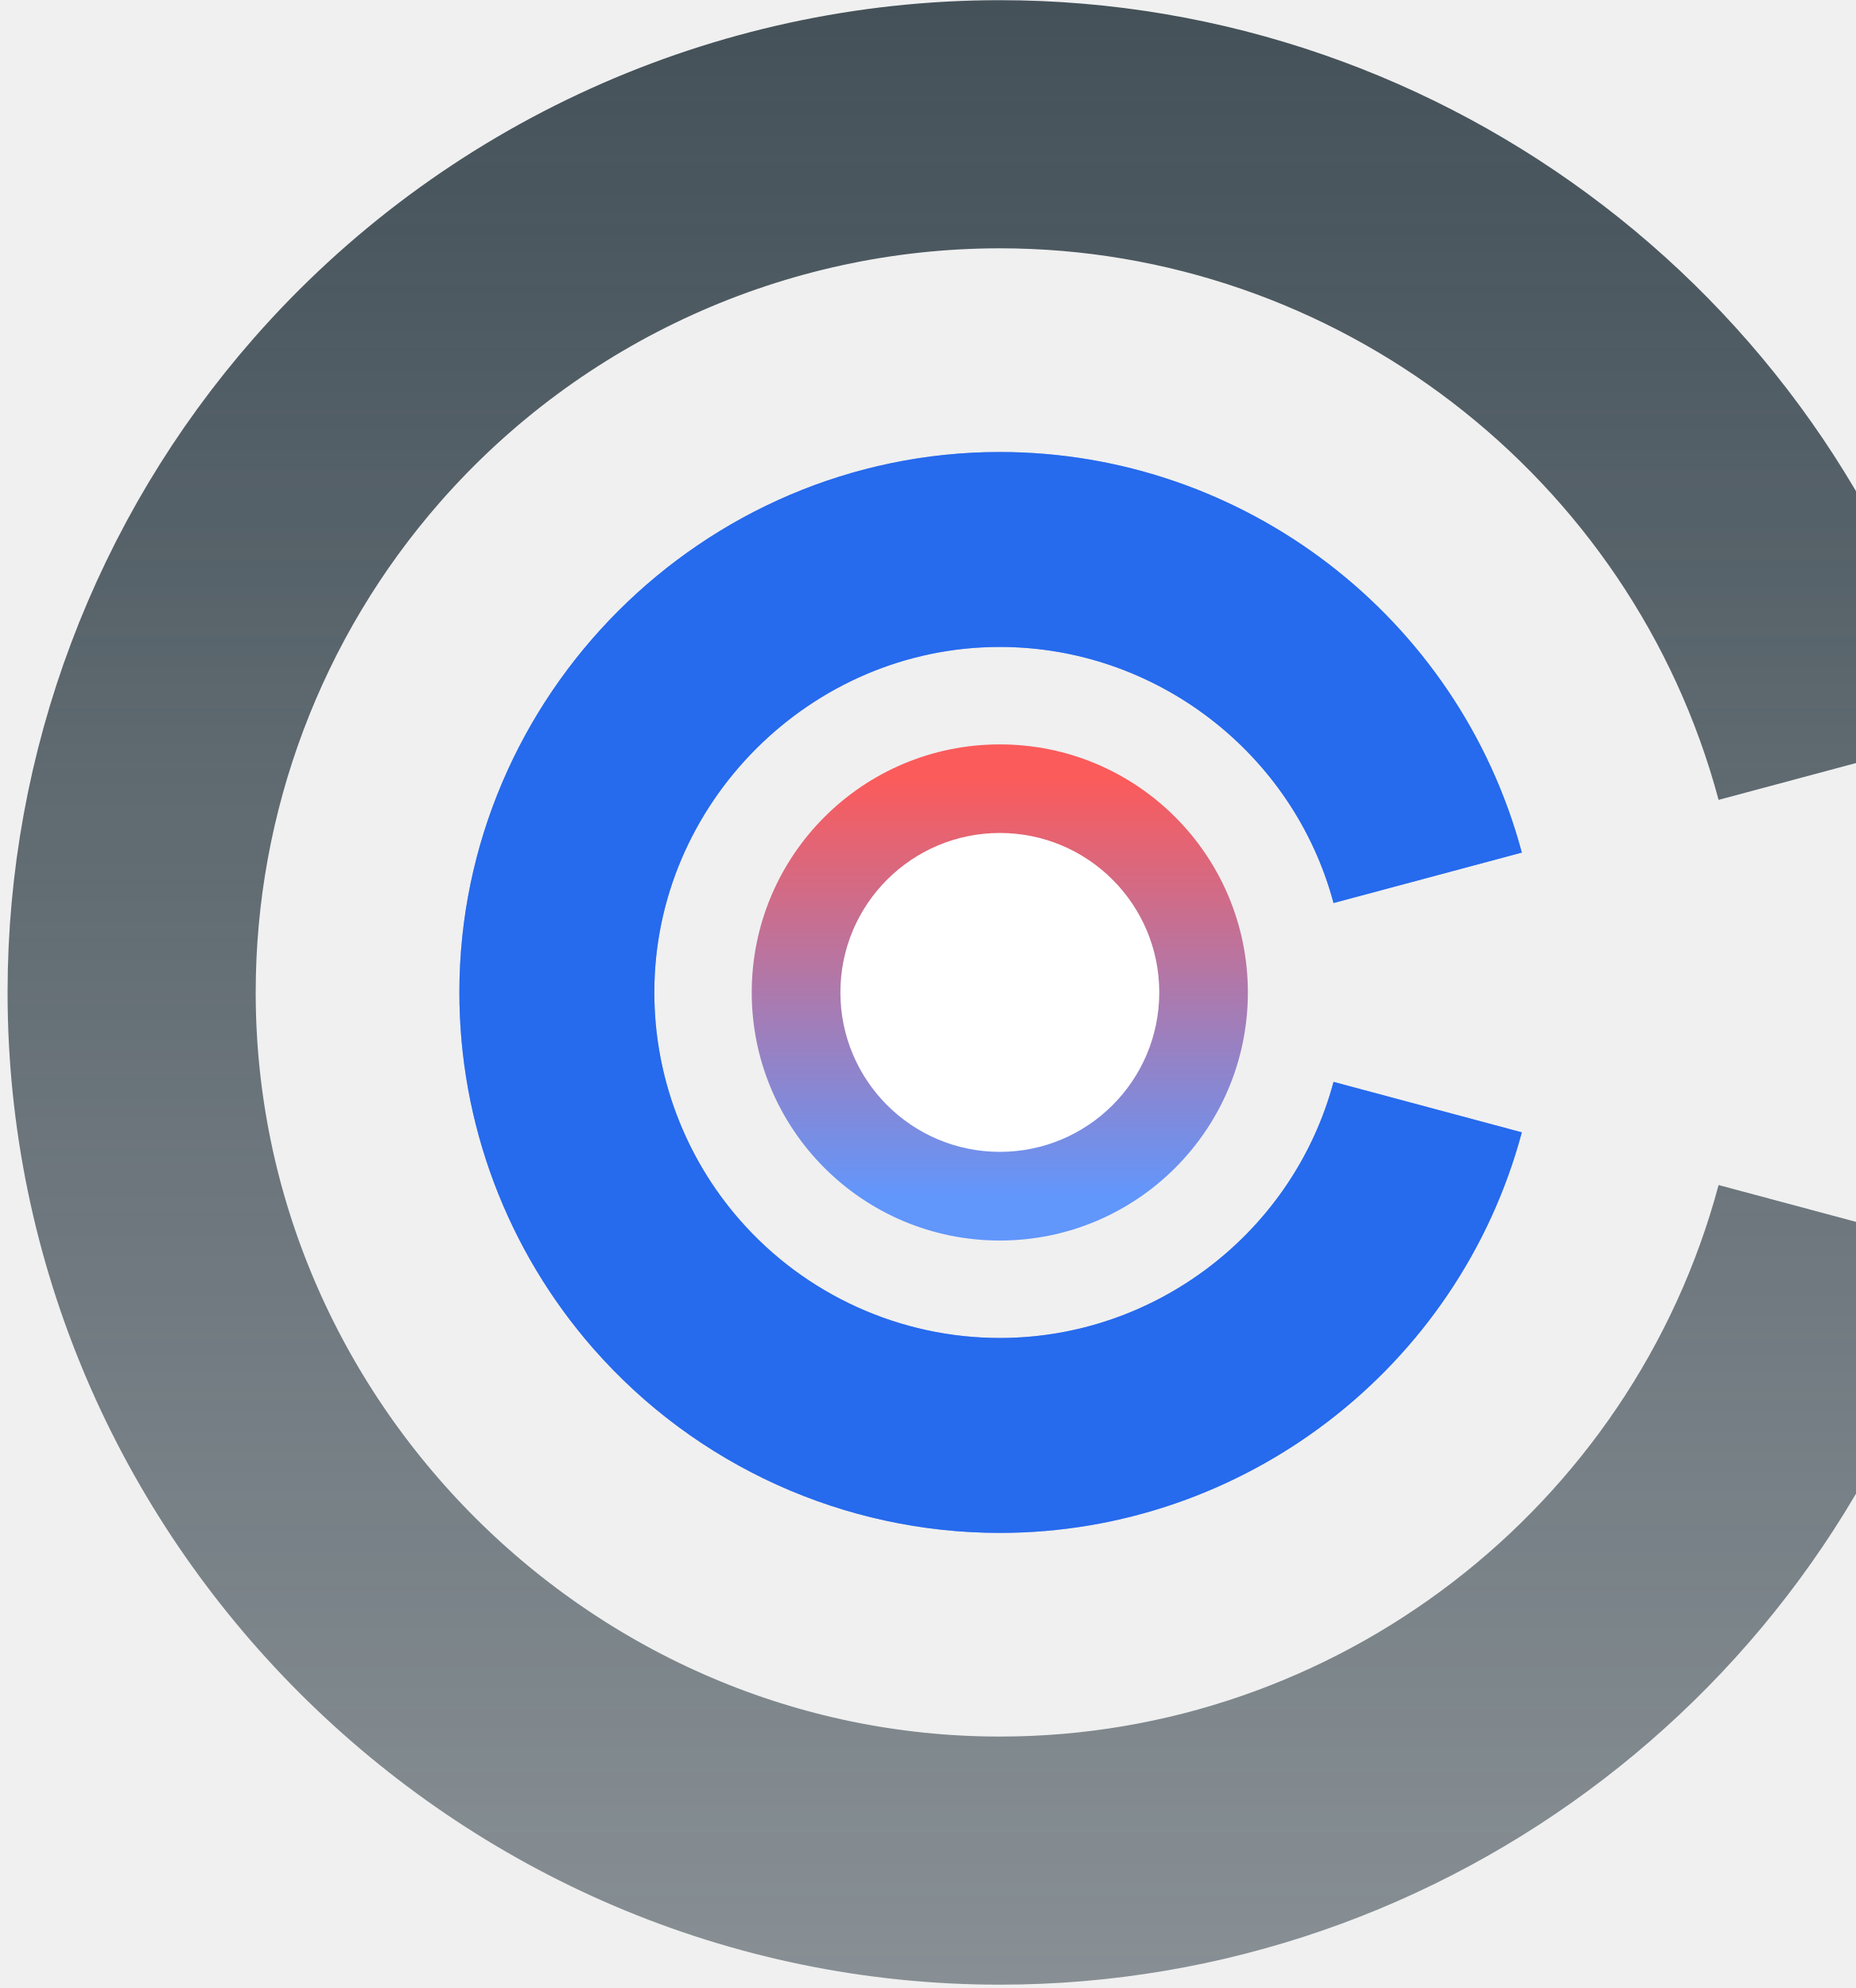
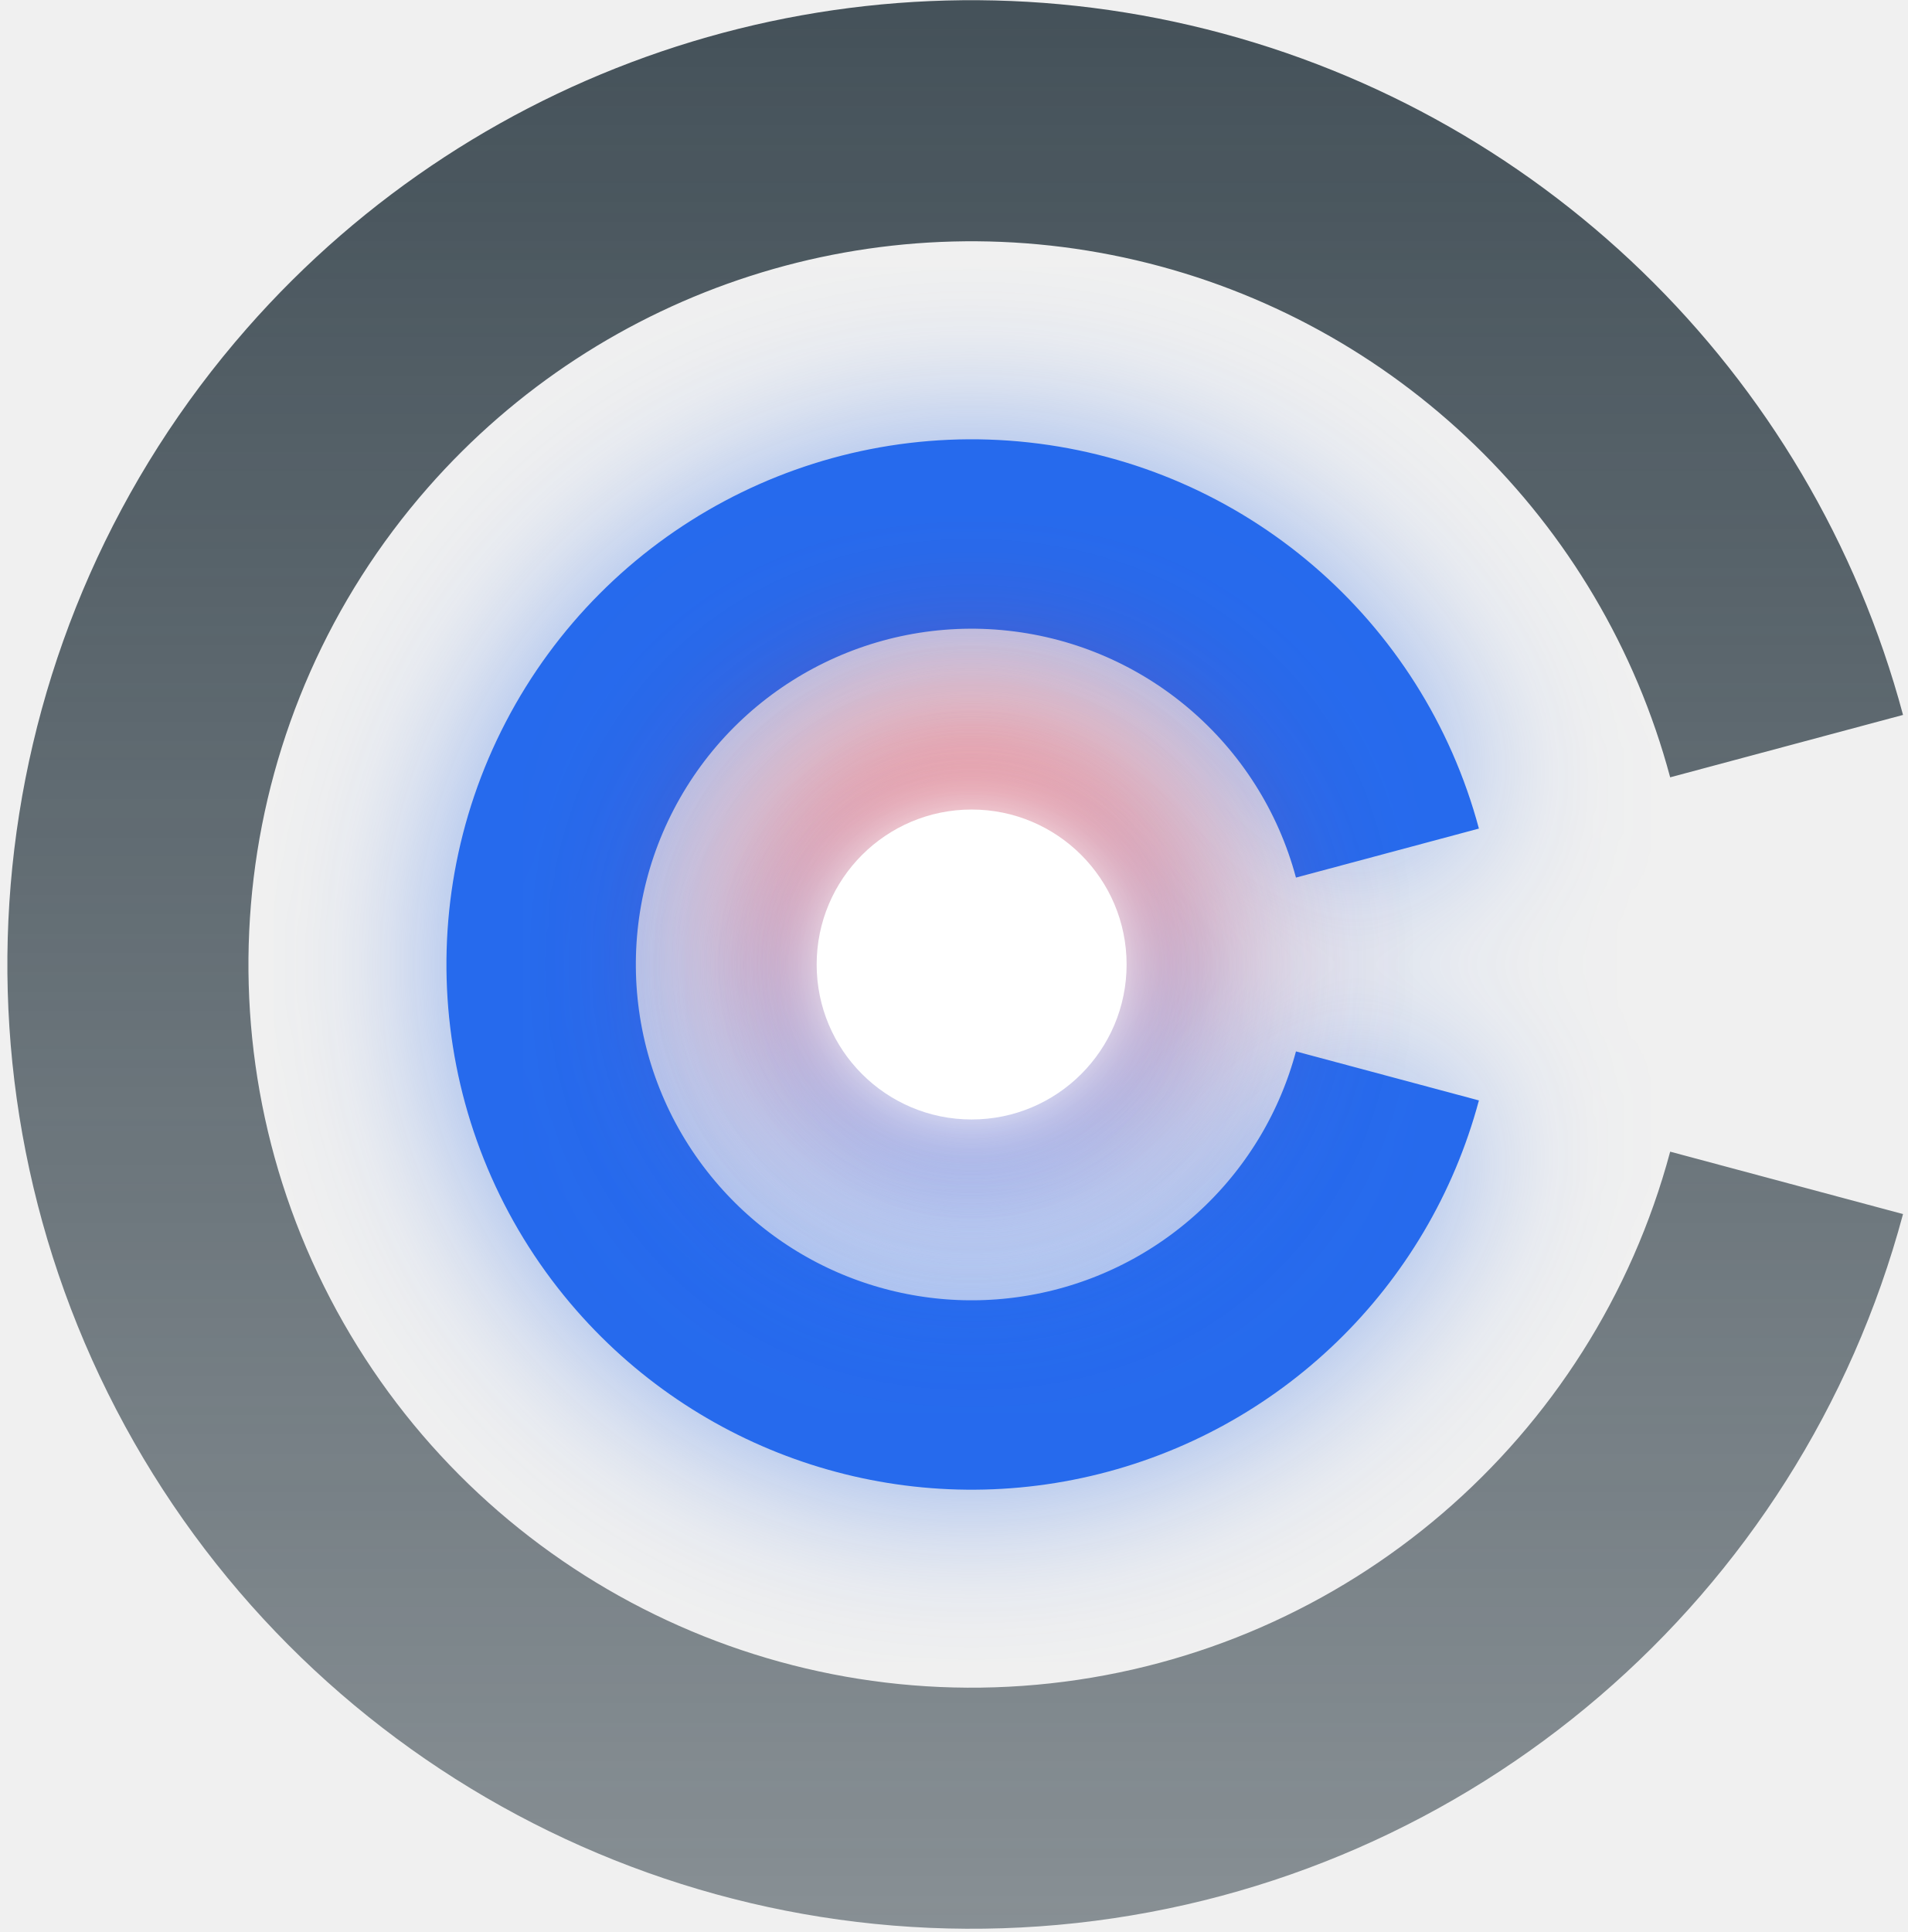
- <svg xmlns="http://www.w3.org/2000/svg" clip-rule="evenodd" fill-rule="evenodd" viewBox="0 0 14 15">
-   <linearGradient id="a" gradientTransform="matrix(0 162.568 -162.568 0 80.468 .018)" gradientUnits="userSpaceOnUse" x1="0" x2="1" y1="0" y2="0">
-     <stop offset="0" stop-color="#445159" />
-     <stop offset="1" stop-color="#445159" stop-opacity=".6" />
-   </linearGradient>
-   <radialGradient id="b" cx="0" cy="0" gradientTransform="matrix(0 33.5118 -33.5118 0 80.468 79.876)" gradientUnits="userSpaceOnUse" r="1">
-     <stop offset="0" stop-color="#ef2c2c" stop-opacity=".5" />
-     <stop offset=".54" stop-color="#ef2c2c" stop-opacity=".5" />
-     <stop offset=".71" stop-color="#ef2c2c" stop-opacity=".5" />
-     <stop offset=".78" stop-color="#266aed" stop-opacity=".5" />
-     <stop offset=".95" stop-color="#266aed" stop-opacity=".5" />
-     <stop offset="1" stop-color="#266aed" stop-opacity=".5" />
-   </radialGradient>
-   <radialGradient id="c" cx="0" cy="0" gradientTransform="matrix(0 33.5118 -33.5118 0 80.468 79.876)" gradientUnits="userSpaceOnUse" r="1">
-     <stop offset="0" stop-color="#9341e5" />
-     <stop offset=".25" stop-color="#9341e5" />
-     <stop offset=".54" stop-color="#ef2c2c" />
-     <stop offset=".71" stop-color="#ef2c2c" />
-     <stop offset=".78" stop-color="#266aed" />
-     <stop offset=".95" stop-color="#266aed" />
-     <stop offset="1" stop-color="#266aed" />
-   </radialGradient>
-   <linearGradient id="d" gradientTransform="matrix(0 39.929 -39.929 0 80.467 59.911)" gradientUnits="userSpaceOnUse" x1="0" x2="1" y1="0" y2="0">
-     <stop offset="0" stop-color="#ff2929" stop-opacity=".75" />
-     <stop offset=".07" stop-color="#ff2929" stop-opacity=".75" />
-     <stop offset=".91" stop-color="#3278ff" stop-opacity=".75" />
-     <stop offset="1" stop-color="#3278ff" stop-opacity=".75" />
-   </linearGradient>
-   <g fill="none">
-     <path d="m147.962 97.96c-8.161 30.452-35.967 51.788-67.493 51.788-38.333 0-69.875-31.543-69.875-69.875 0-16.947 6.165-33.328 17.338-46.07 13.261-15.12 32.424-23.803 52.535-23.803 31.528 0 59.335 21.338 67.495 51.791" stroke="url(#a)" stroke-width="19.97" transform="scale(.09375)" />
-     <path d="m114.904 89.103c-4.163 15.538-18.35 26.425-34.436 26.425-10.261 0-20.039-4.431-26.804-12.146-5.701-6.501-8.847-14.86-8.847-23.507 0-19.557 16.093-35.651 35.651-35.651 16.085 0 30.273 10.887 34.436 26.425" stroke="url(#b)" stroke-width="15.69" transform="scale(.09375)" />
-     <path d="m114.904 89.103c-4.163 15.538-18.35 26.425-34.436 26.425-10.261 0-20.039-4.431-26.804-12.146-5.701-6.501-8.847-14.86-8.847-23.507 0-19.557 16.093-35.651 35.651-35.651 16.085 0 30.273 10.887 34.436 26.425" stroke="url(#c)" stroke-width="15.69" transform="scale(.09375)" />
-   </g>
-   <circle cx="80.467" cy="79.876" fill="url(#d)" r="19.965" transform="scale(.09375)" />
-   <circle cx="7.544" cy="7.488" fill="#fff" r="1.203" stroke-width=".094" />
+ <svg xmlns="http://www.w3.org/2000/svg" width="158" height="160" fill="none">
+   <path d="M147.962 97.96a69.875 69.875 0 1 1-120.03-64.157 69.876 69.876 0 0 1 120.03 27.988" stroke="url(#paint0_linear)" stroke-width="19.965" />
+   <path d="M114.904 89.103a35.65 35.65 0 0 1-61.24 14.279 35.651 35.651 0 1 1 61.24-32.733" stroke="url(#paint1_angular)" stroke-opacity=".5" stroke-width="15.686" filter="url(#filter0_f)" />
+   <path d="M114.904 89.103a35.65 35.65 0 0 1-61.24 14.279 35.651 35.651 0 1 1 61.24-32.733" stroke="url(#paint2_angular)" stroke-width="15.686" />
+   <circle cx="80.467" cy="79.876" r="19.965" fill="url(#paint3_linear)" opacity=".75" filter="url(#filter1_f)" />
+   <circle cx="80.468" cy="79.876" r="12.834" fill="#fff" filter="url(#filter2_d)" />
+   <defs>
+     <filter id="filter0_f" x="22.713" y="22.121" width="114.027" height="115.509" filterUnits="userSpaceOnUse" color-interpolation-filters="sRGB">
+       <feFlood flood-opacity="0" result="BackgroundImageFix" />
+       <feBlend in="SourceGraphic" in2="BackgroundImageFix" result="shape" />
+       <feGaussianBlur stdDeviation="7.13" result="effect1_foregroundBlur" />
+     </filter>
+     <filter id="filter1_f" x="43.391" y="42.799" width="74.154" height="74.154" filterUnits="userSpaceOnUse" color-interpolation-filters="sRGB">
+       <feFlood flood-opacity="0" result="BackgroundImageFix" />
+       <feBlend in="SourceGraphic" in2="BackgroundImageFix" result="shape" />
+       <feGaussianBlur stdDeviation="8.556" result="effect1_foregroundBlur" />
+     </filter>
+     <filter id="filter2_d" x="61.929" y="61.337" width="37.077" height="37.077" filterUnits="userSpaceOnUse" color-interpolation-filters="sRGB">
+       <feFlood flood-opacity="0" result="BackgroundImageFix" />
+       <feColorMatrix in="SourceAlpha" values="0 0 0 0 0 0 0 0 0 0 0 0 0 0 0 0 0 0 127 0" />
+       <feOffset />
+       <feGaussianBlur stdDeviation="2.852" />
+       <feColorMatrix values="0 0 0 0 1 0 0 0 0 1 0 0 0 0 1 0 0 0 1 0" />
+       <feBlend mode="overlay" in2="BackgroundImageFix" result="effect1_dropShadow" />
+       <feBlend in="SourceGraphic" in2="effect1_dropShadow" result="shape" />
+     </filter>
+     <linearGradient id="paint0_linear" x1="80.468" y1=".018" x2="80.468" y2="162.586" gradientUnits="userSpaceOnUse">
+       <stop stop-color="#445159" />
+       <stop offset="1" stop-color="#445159" stop-opacity=".6" />
+     </linearGradient>
+     <radialGradient id="paint1_angular" cx="0" cy="0" r="1" gradientUnits="userSpaceOnUse" gradientTransform="rotate(90 .296 80.172) scale(33.5118)">
+       <stop offset=".537" stop-color="#EF2C2C" />
+       <stop offset=".712" stop-color="#EF2C2C" />
+       <stop offset=".784" stop-color="#266AED" />
+       <stop offset=".948" stop-color="#266AED" />
+     </radialGradient>
+     <radialGradient id="paint2_angular" cx="0" cy="0" r="1" gradientUnits="userSpaceOnUse" gradientTransform="rotate(90 .296 80.172) scale(33.5118)">
+       <stop offset=".249" stop-color="#9341E5" />
+       <stop offset=".537" stop-color="#EF2C2C" />
+       <stop offset=".712" stop-color="#EF2C2C" />
+       <stop offset=".784" stop-color="#266AED" />
+       <stop offset=".948" stop-color="#266AED" />
+     </radialGradient>
+     <linearGradient id="paint3_linear" x1="80.467" y1="59.911" x2="80.467" y2="99.84" gradientUnits="userSpaceOnUse">
+       <stop offset=".072" stop-color="#FF2929" />
+       <stop offset=".906" stop-color="#3278FF" />
+     </linearGradient>
+   </defs>
</svg>
